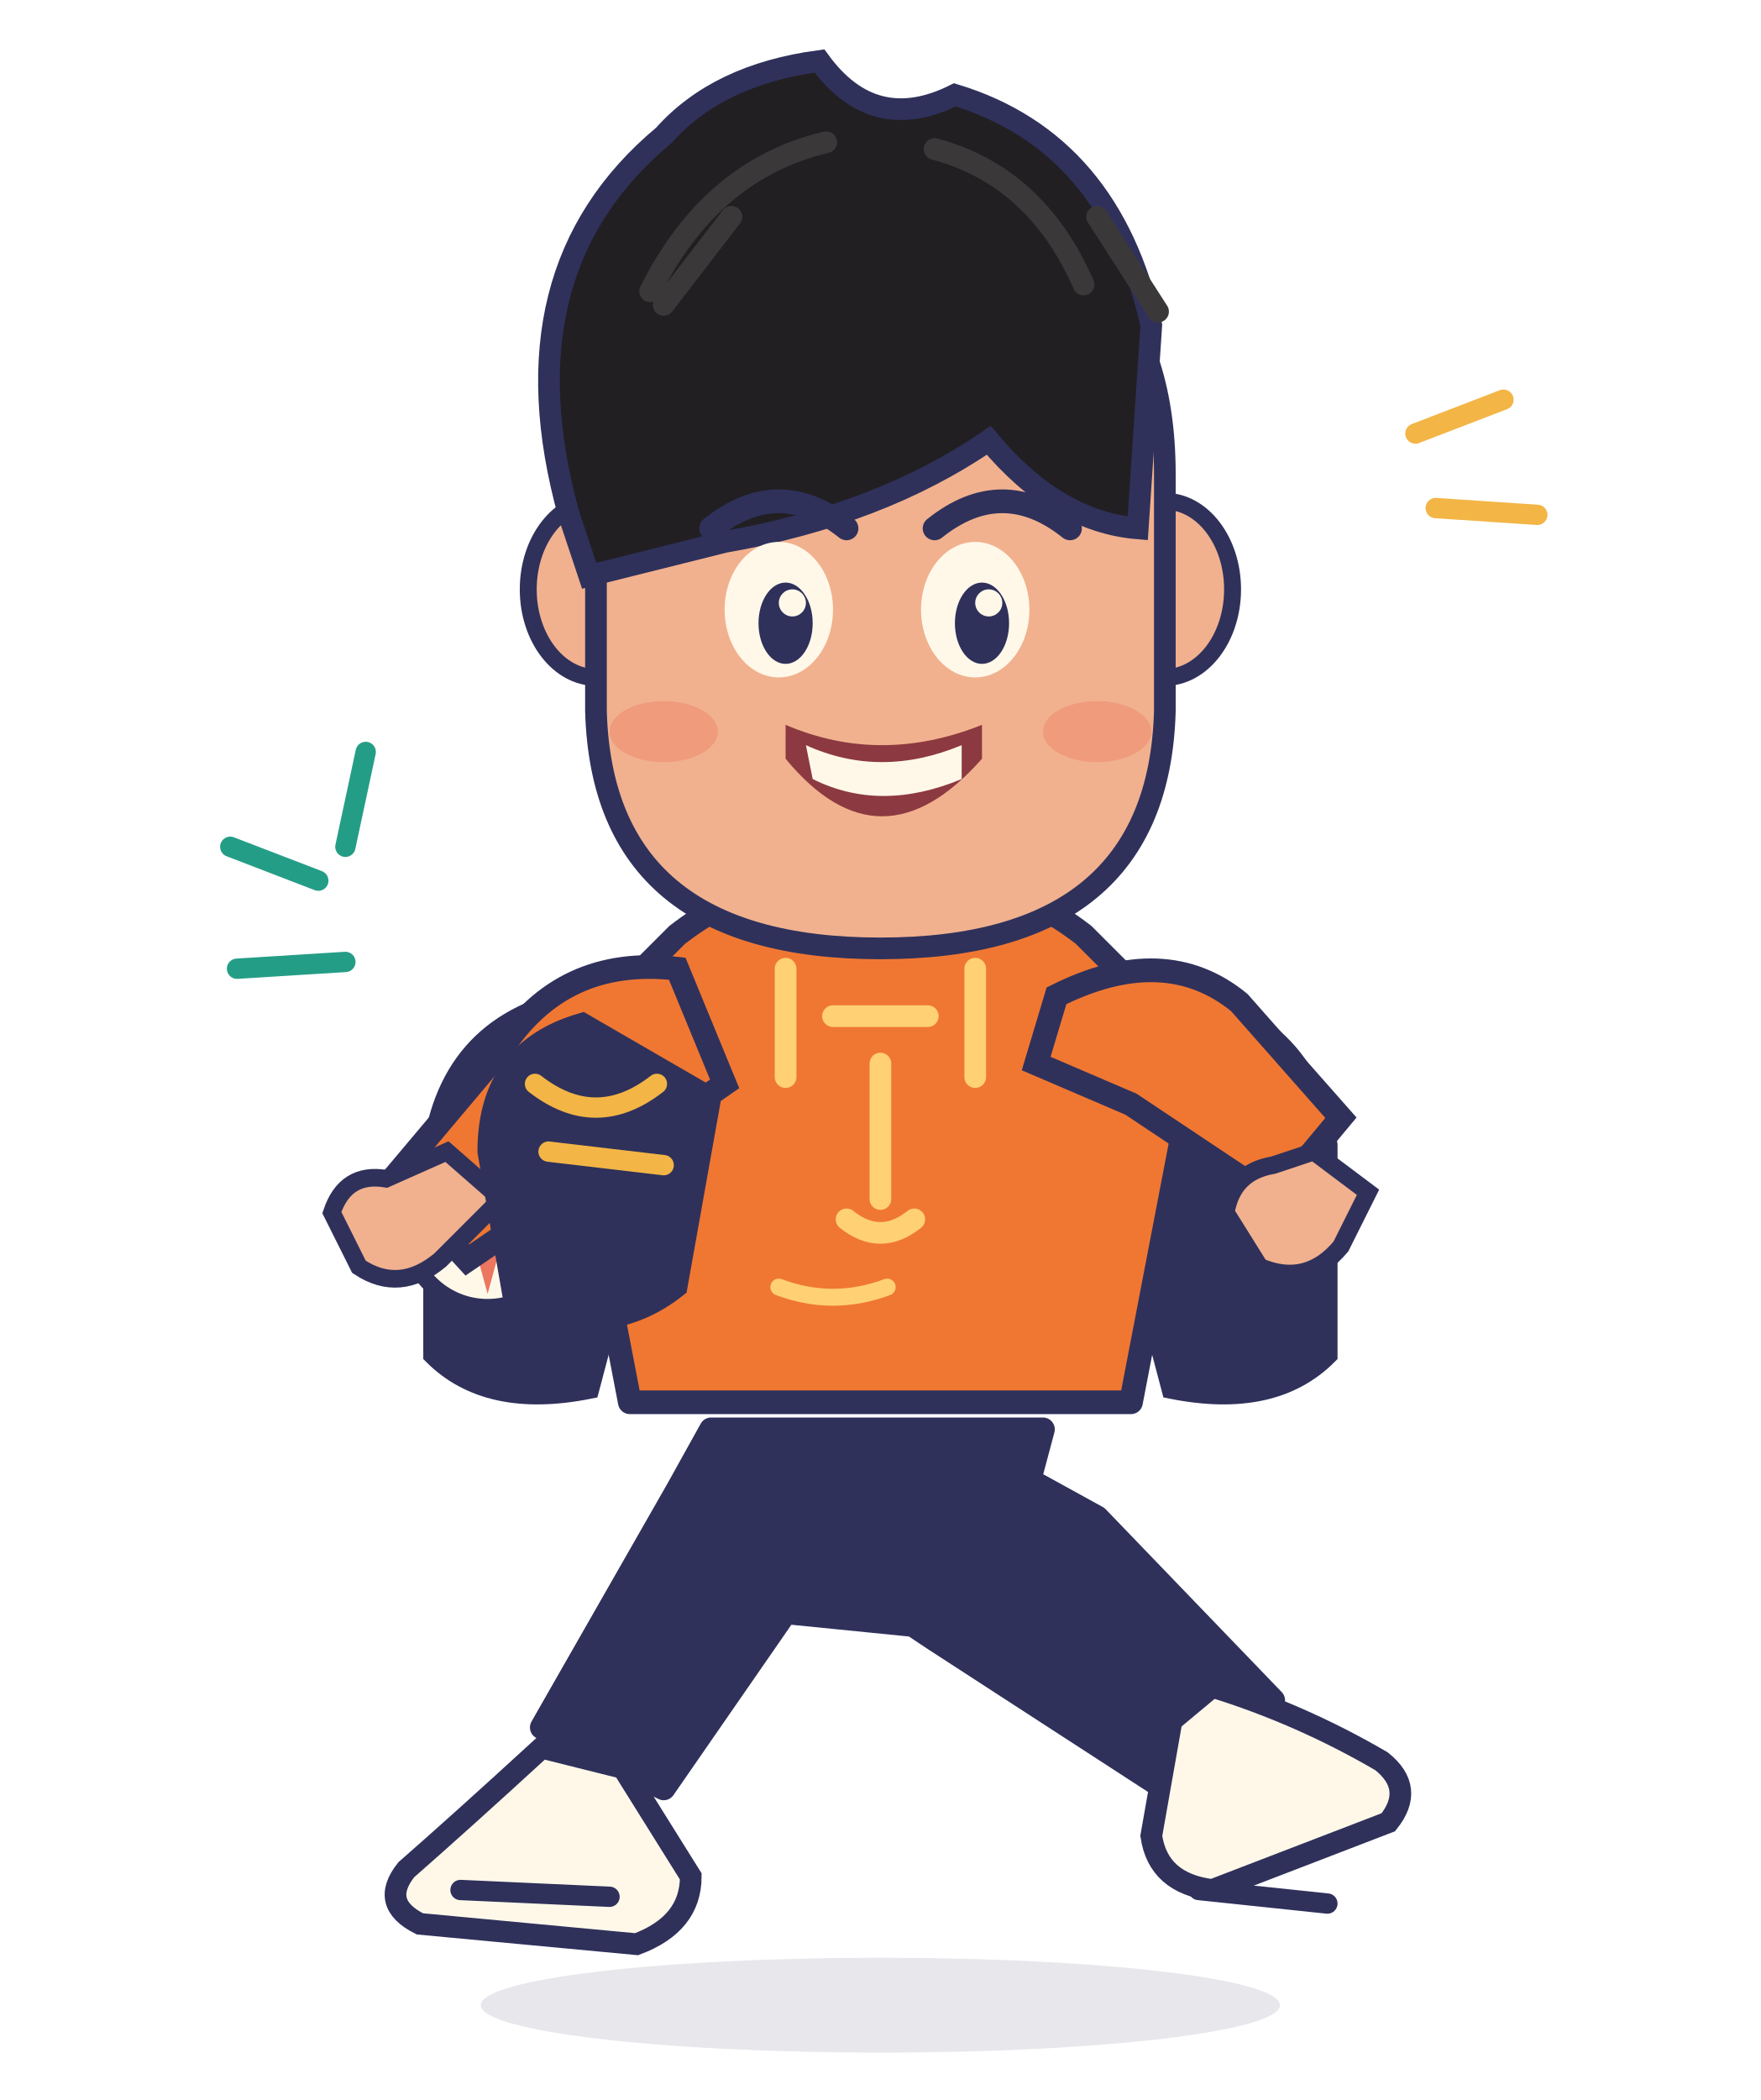
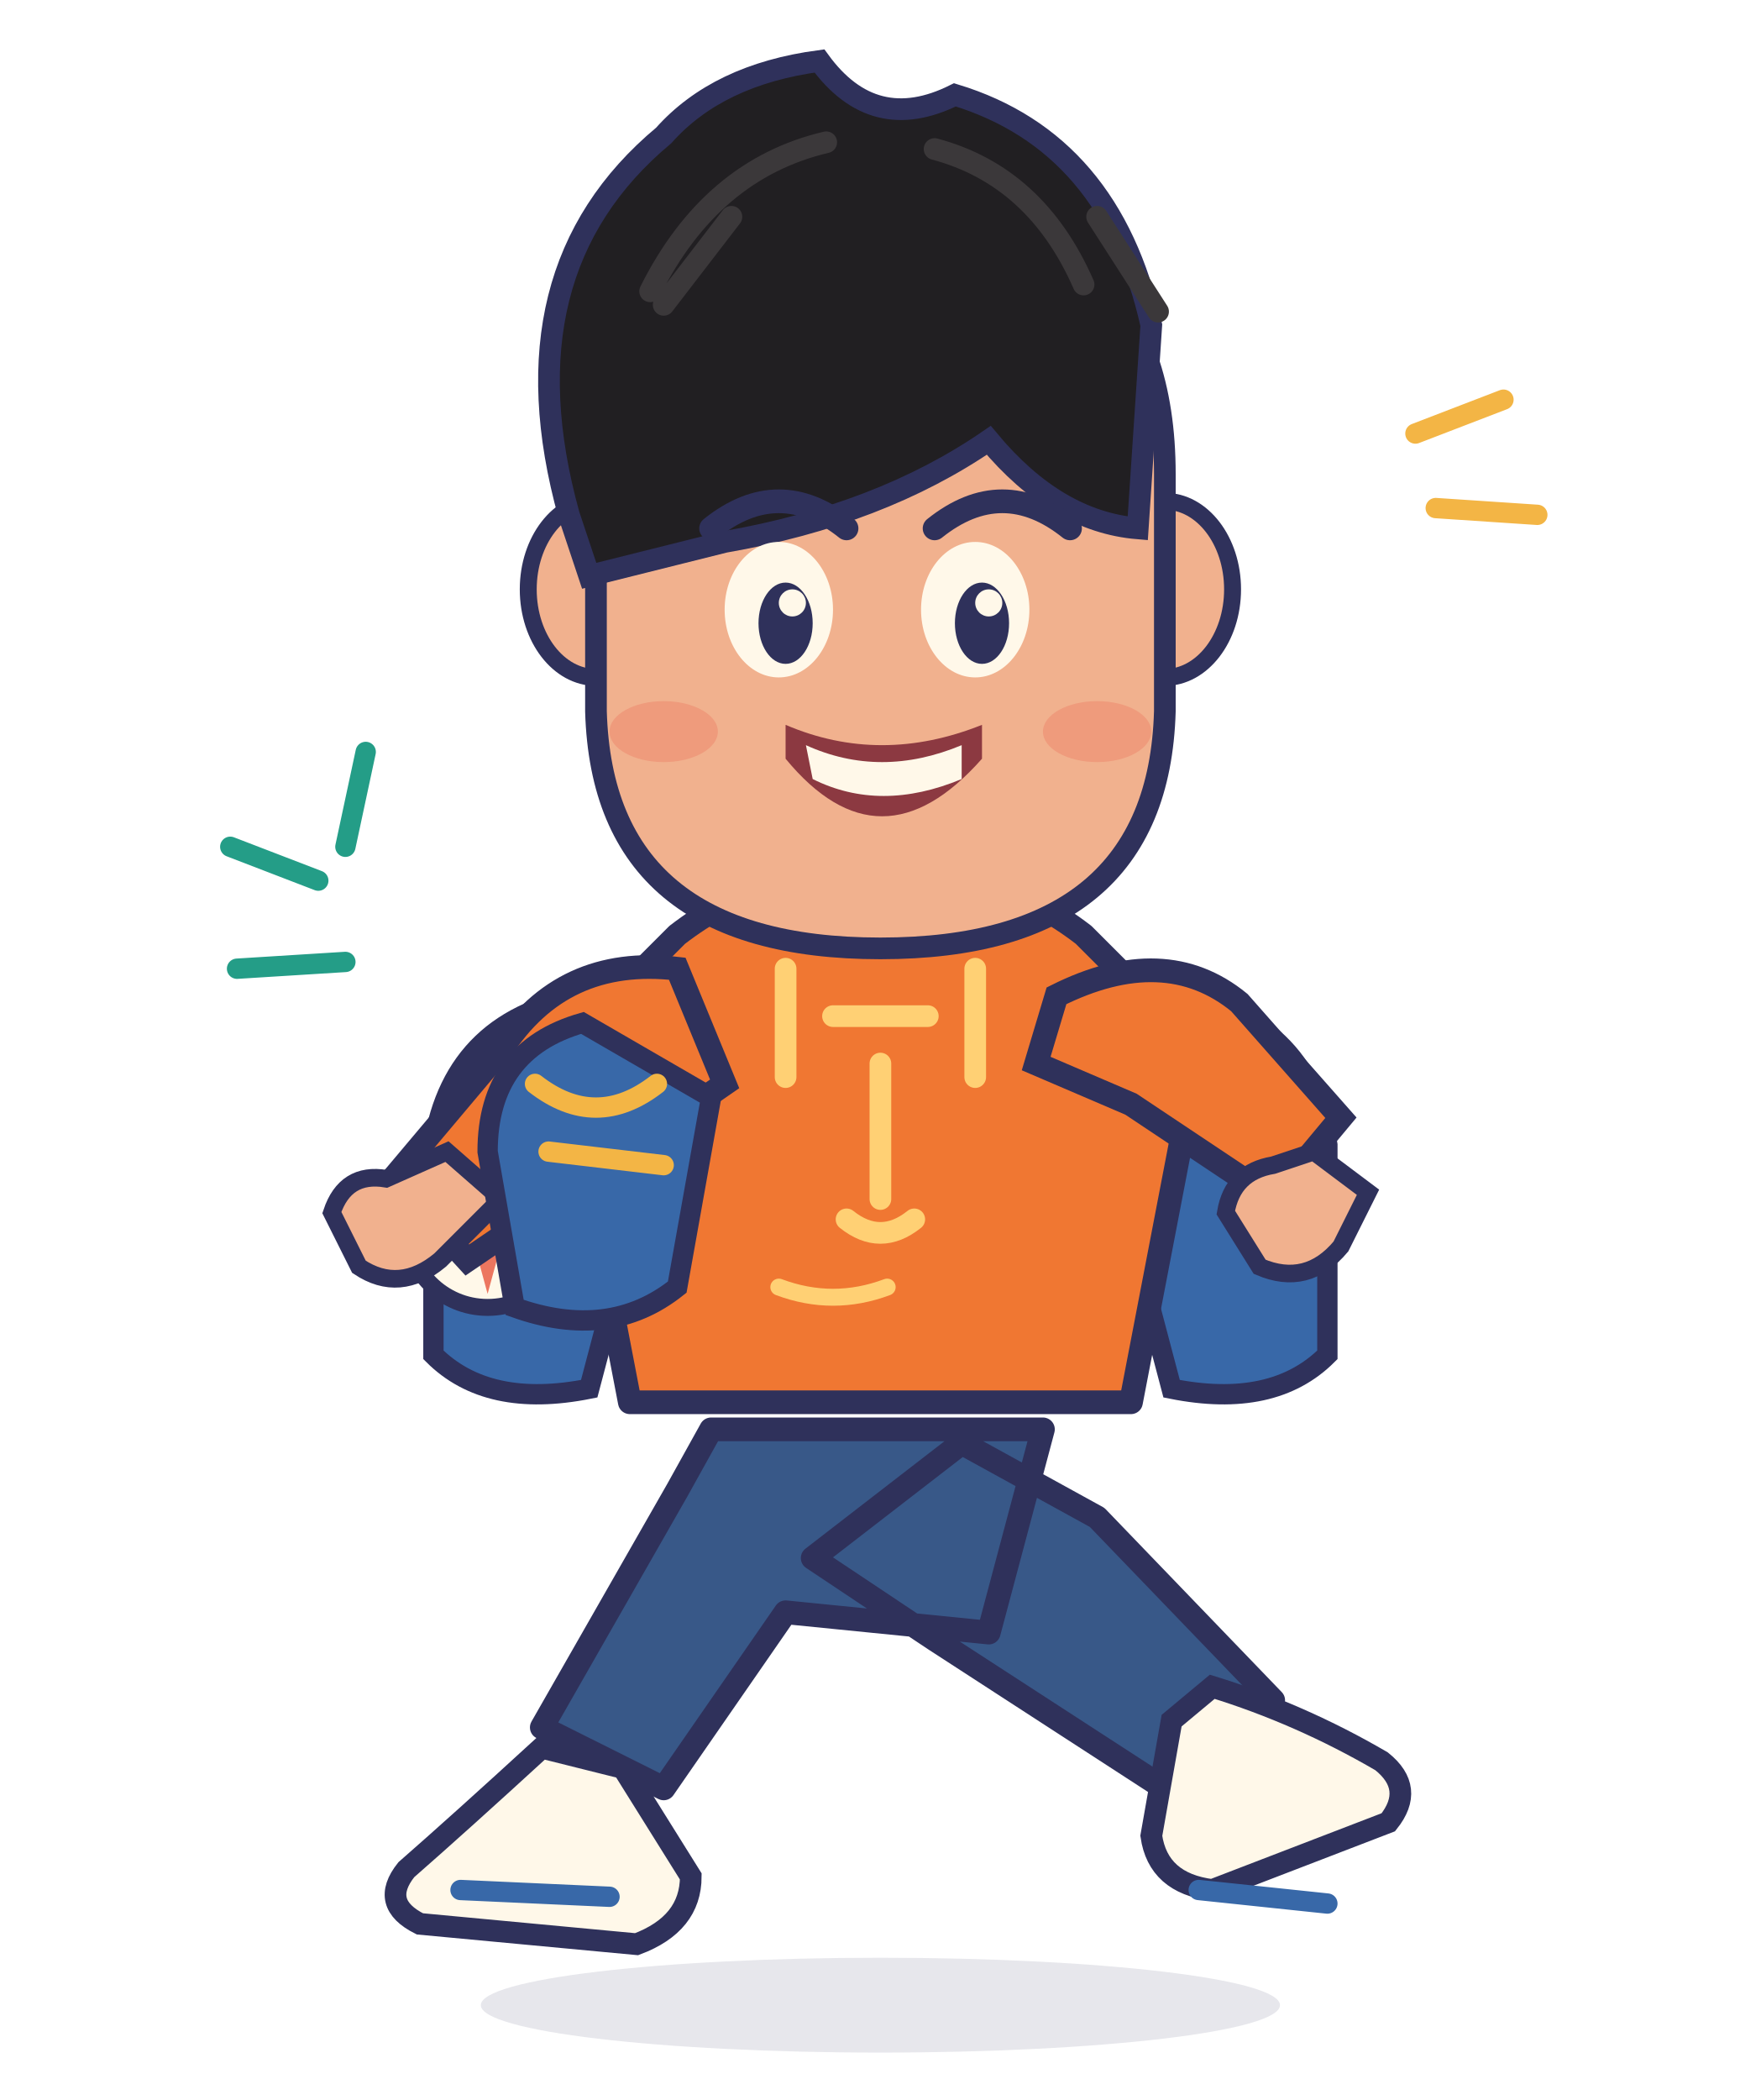
<svg xmlns="http://www.w3.org/2000/svg" viewBox="0 0 260 310" role="img" aria-label="Nusa — happy / run">
  <ellipse cx="130" cy="296" rx="59" ry="7" fill="#2f315b" opacity=".12" />
-   <path d="M87 147q-20 3-23 22v31q8 8 23 5l14-53Zm86 0q20 3 23 22v31q-8 8-23 5l-14-53Z" fill="#2f315b" stroke="#2f315b" stroke-width="3" />
-   <path d="M98 145q-8 17-5 43m68-43q8 17 5 43" fill="none" stroke="#2f315b" stroke-width="10" stroke-linecap="round" />
+   <path d="M87 147q-20 3-23 22v31q8 8 23 5l14-53Zm86 0q20 3 23 22v31q-8 8-23 5l-14-53Z" fill="#3868a8" stroke="#2f315b" stroke-width="3" />
+   <path d="M98 145q-8 17-5 43m68-43q8 17 5 43" fill="none" stroke="#3868a8" stroke-width="10" stroke-linecap="round" />
  <circle cx="72" cy="181" r="12" fill="#fff8e9" stroke="#2f315b" stroke-width="2.5" />
  <path d="m72 171 3 9-3 11-3-11Z" fill="#ec765f" />
  <circle cx="72" cy="181" r="1.7" fill="#249d87" />
-   <path d="M105 211h49l-8 30-30-3-18 26-18-9 20-35Zm37 2 20 11 26 27-13 15-37-24-18-12Z" fill="#2f315b" stroke="#2f315b" stroke-width="3.5" stroke-linejoin="round" />
+   <path d="M105 211h49l-8 30-30-3-18 26-18-9 20-35Zm37 2 20 11 26 27-13 15-37-24-18-12Z" fill="#385888" stroke="#2f315b" stroke-width="3.5" stroke-linejoin="round" />
  <path d="M80 258q-12 11-20 18-4 5 2 8l32 3q8-3 8-10l-10-16Zm99-9q13 4 25 11 5 4 1 9l-26 10q-8-1-9-8l3-17Z" fill="#fff8e9" stroke="#2f315b" stroke-width="3.2" />
-   <path d="m68 279 22 1m87-1 19 2" stroke="#2f315b" stroke-width="3" stroke-linecap="round" />
+   <path d="m68 279 22 1m87-1 19 2" stroke="#3868a8" stroke-width="3" stroke-linecap="round" />
  <path d="M108 116h44v27q-3 13-22 13t-22-13Z" fill="#f1b18e" stroke="#2f315b" stroke-width="2.5" />
  <path d="M100 138q13-10 30-10t30 10l17 17-10 52H93l-10-52Z" fill="#f07732" stroke="#2f315b" stroke-width="3.5" stroke-linejoin="round" />
  <path d="M116 143v16m28-16v16m-14-2v20m-7-27h14m-12 30q5 4 10 0" fill="none" stroke="#ffd074" stroke-width="3.2" stroke-linecap="round" />
  <path d="M115 190q8 3 16 0" fill="none" stroke="#ffd074" stroke-width="2.5" stroke-linecap="round" />
  <path d="M100 143q-17-2-26 12l-16 19 11 12 25-17 13-9Zm56 4q16-8 27 1l15 17-10 12-21-14-14-6Z" fill="#f07732" stroke="#2f315b" stroke-width="3.5" />
  <path d="M57 174q-6-1-8 5l4 8q6 4 12-1l9-9-8-7Zm131-2q-6 1-7 7l5 8q7 3 12-3l4-8-8-6Z" fill="#f1b18e" stroke="#2f315b" stroke-width="2.6" />
-   <path d="M86 151q-14 4-14 19l4 23q14 5 24-3l5-28Z" fill="#2f315b" stroke="#2f315b" stroke-width="3" />
+   <path d="M86 151q-14 4-14 19l4 23q14 5 24-3l5-28Z" fill="#3868a8" stroke="#2f315b" stroke-width="3" />
  <path d="M79 160q9 7 18 0m-16 10 17 2" fill="none" stroke="#f3b545" stroke-width="3" stroke-linecap="round" />
  <path d="M47 130l-13-5m17 17-16 1m16-18 3-14" stroke="#249d87" stroke-width="3" stroke-linecap="round" />
  <ellipse cx="88" cy="87" rx="10" ry="13" fill="#f1b18e" stroke="#2f315b" stroke-width="2.5" />
  <ellipse cx="172" cy="87" rx="10" ry="13" fill="#f1b18e" stroke="#2f315b" stroke-width="2.5" />
  <path d="M88 70q0-39 42-41 42 2 42 41v35q-1 35-42 35t-42-35Z" fill="#f1b18e" stroke="#2f315b" stroke-width="3.2" stroke-linejoin="round" />
  <path d="M84 76q-10-36 14-56 8-9 23-11 8 11 20 5 23 7 29 34l-2 30q-12-1-22-13-16 11-39 15l-20 5Z" fill="#211f22" stroke="#2f315b" stroke-width="3.2" />
  <path d="M96 43q9-18 26-22m16 1q15 4 22 20m-52-10-10 13m64-13 9 14" fill="none" stroke="#3b383a" stroke-width="3.2" stroke-linecap="round" />
  <path d="M105 78q10-8 20 0m13 0q10-8 20 0" fill="none" stroke="#2f315b" stroke-width="3.5" stroke-linecap="round" />
  <ellipse cx="115" cy="90" rx="8" ry="10" fill="#fff8e9" />
  <ellipse cx="144" cy="90" rx="8" ry="10" fill="#fff8e9" />
  <ellipse cx="116" cy="92" rx="4" ry="6" fill="#2f315b" />
  <ellipse cx="145" cy="92" rx="4" ry="6" fill="#2f315b" />
  <circle cx="117" cy="89" r="2" fill="#fff8e9" />
  <circle cx="146" cy="89" r="2" fill="#fff8e9" />
  <ellipse cx="98" cy="108" rx="8" ry="4.5" fill="#ec765f" opacity=".38" />
  <ellipse cx="162" cy="108" rx="8" ry="4.5" fill="#ec765f" opacity=".38" />
  <path d="M116 112q14 17 29 0v-5q-15 6-29 0Z" fill="#8c3941" />
  <path d="M119 110q11 5 23 0v5q-12 5-22 0Z" fill="#fff8e9" />
  <path d="M209 64l13-5m-10 16 15 1" stroke="#f3b545" stroke-width="3" stroke-linecap="round" />
</svg>
